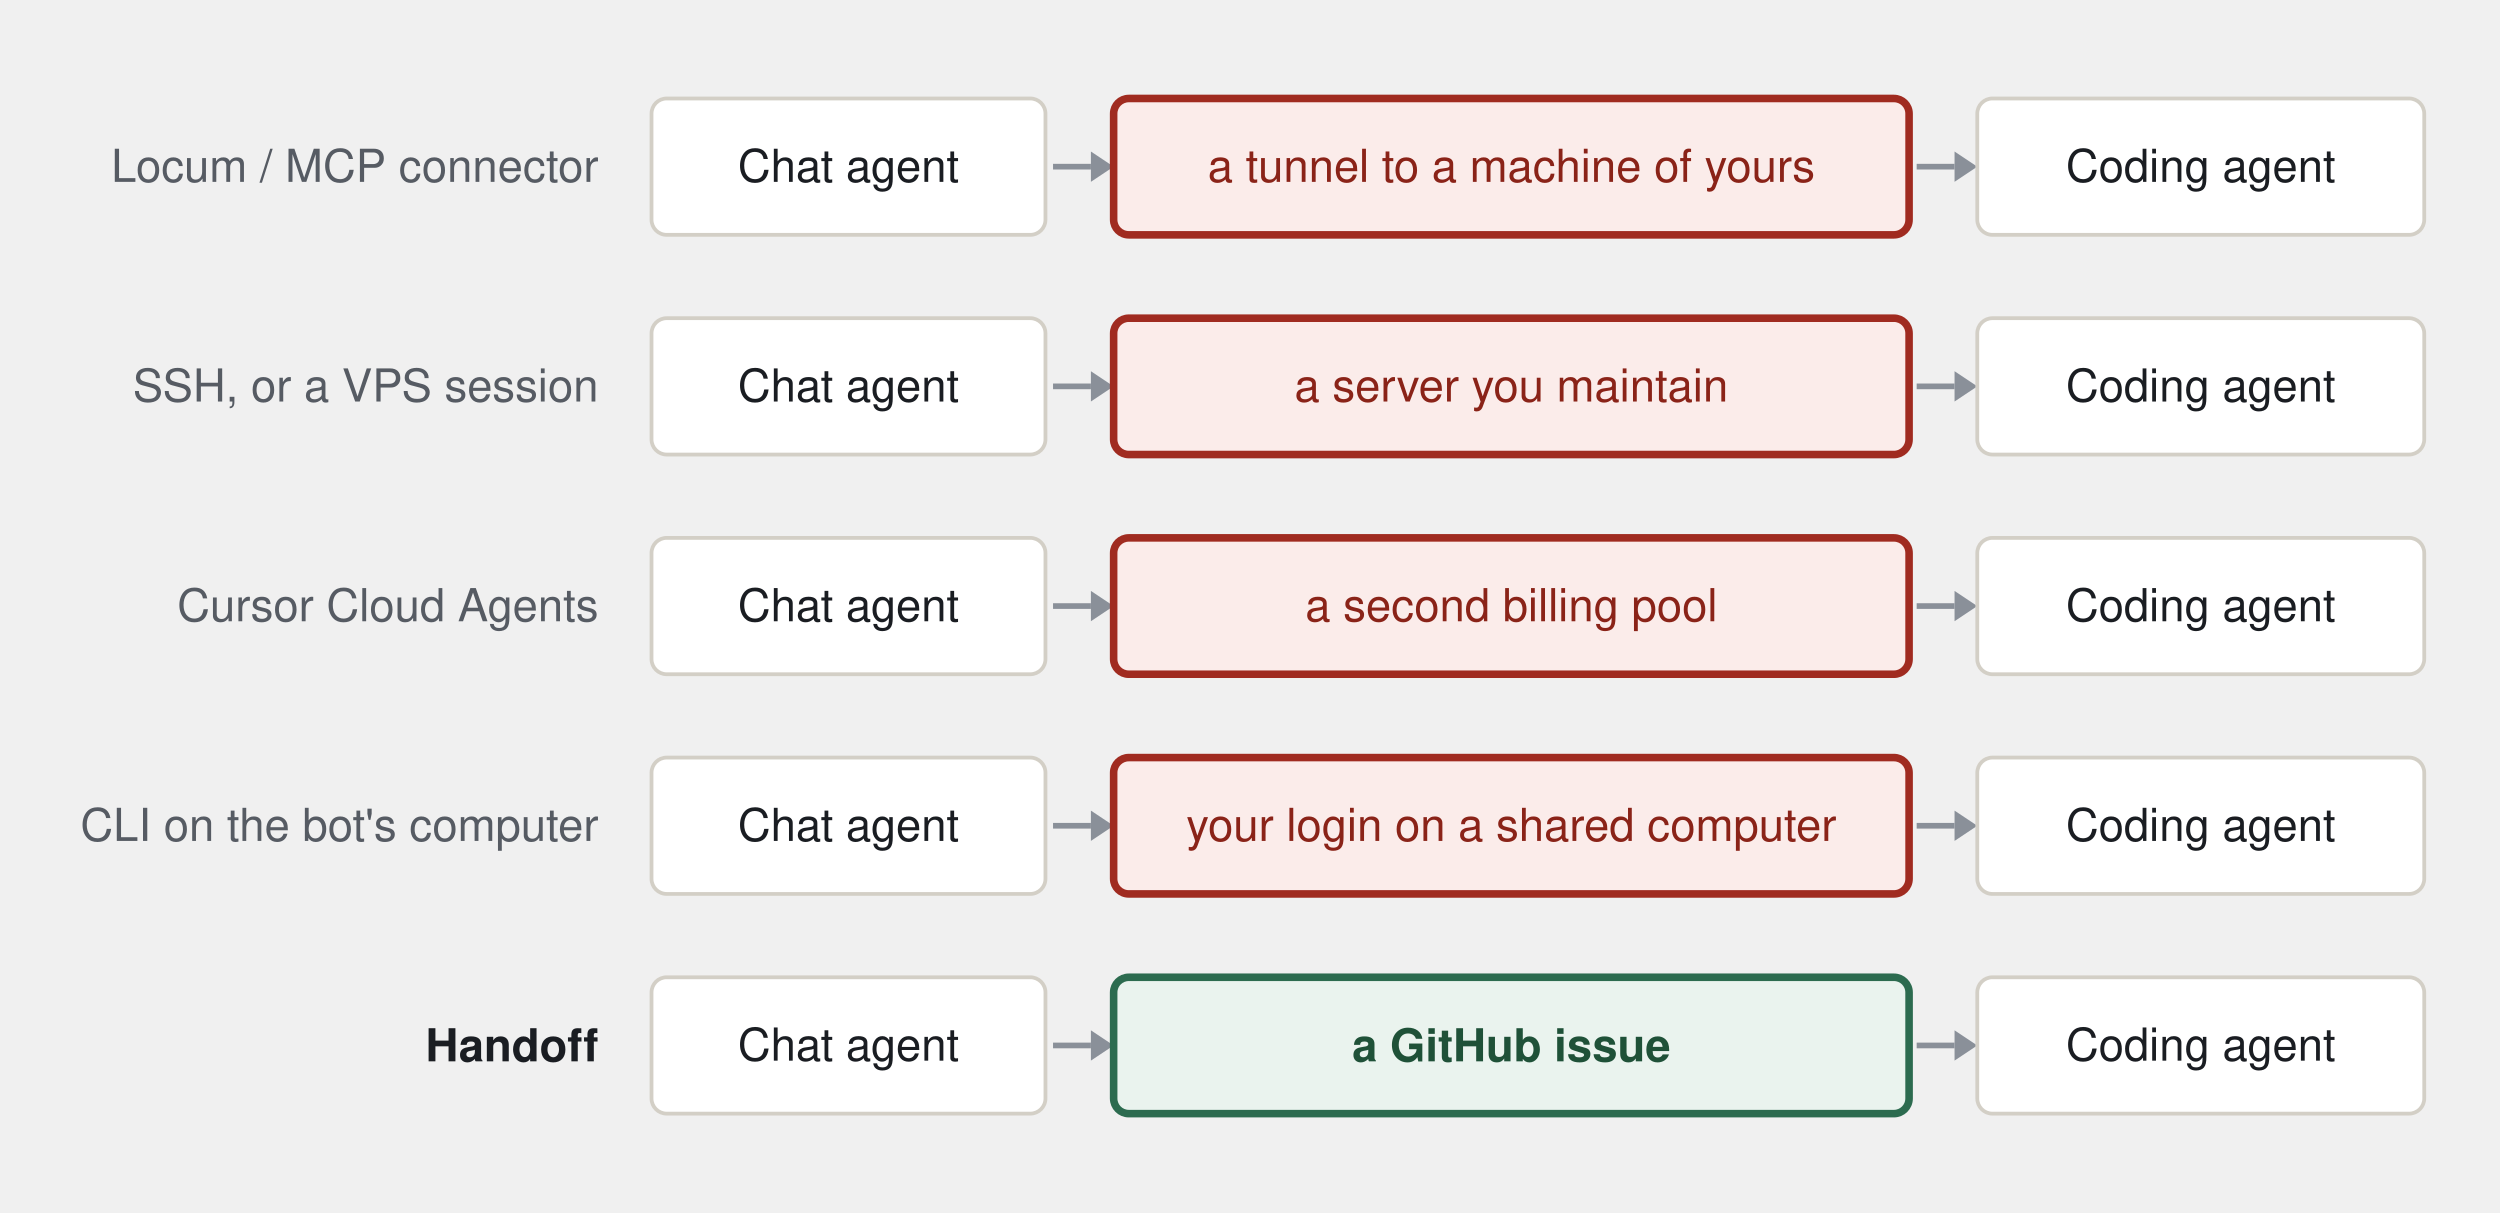
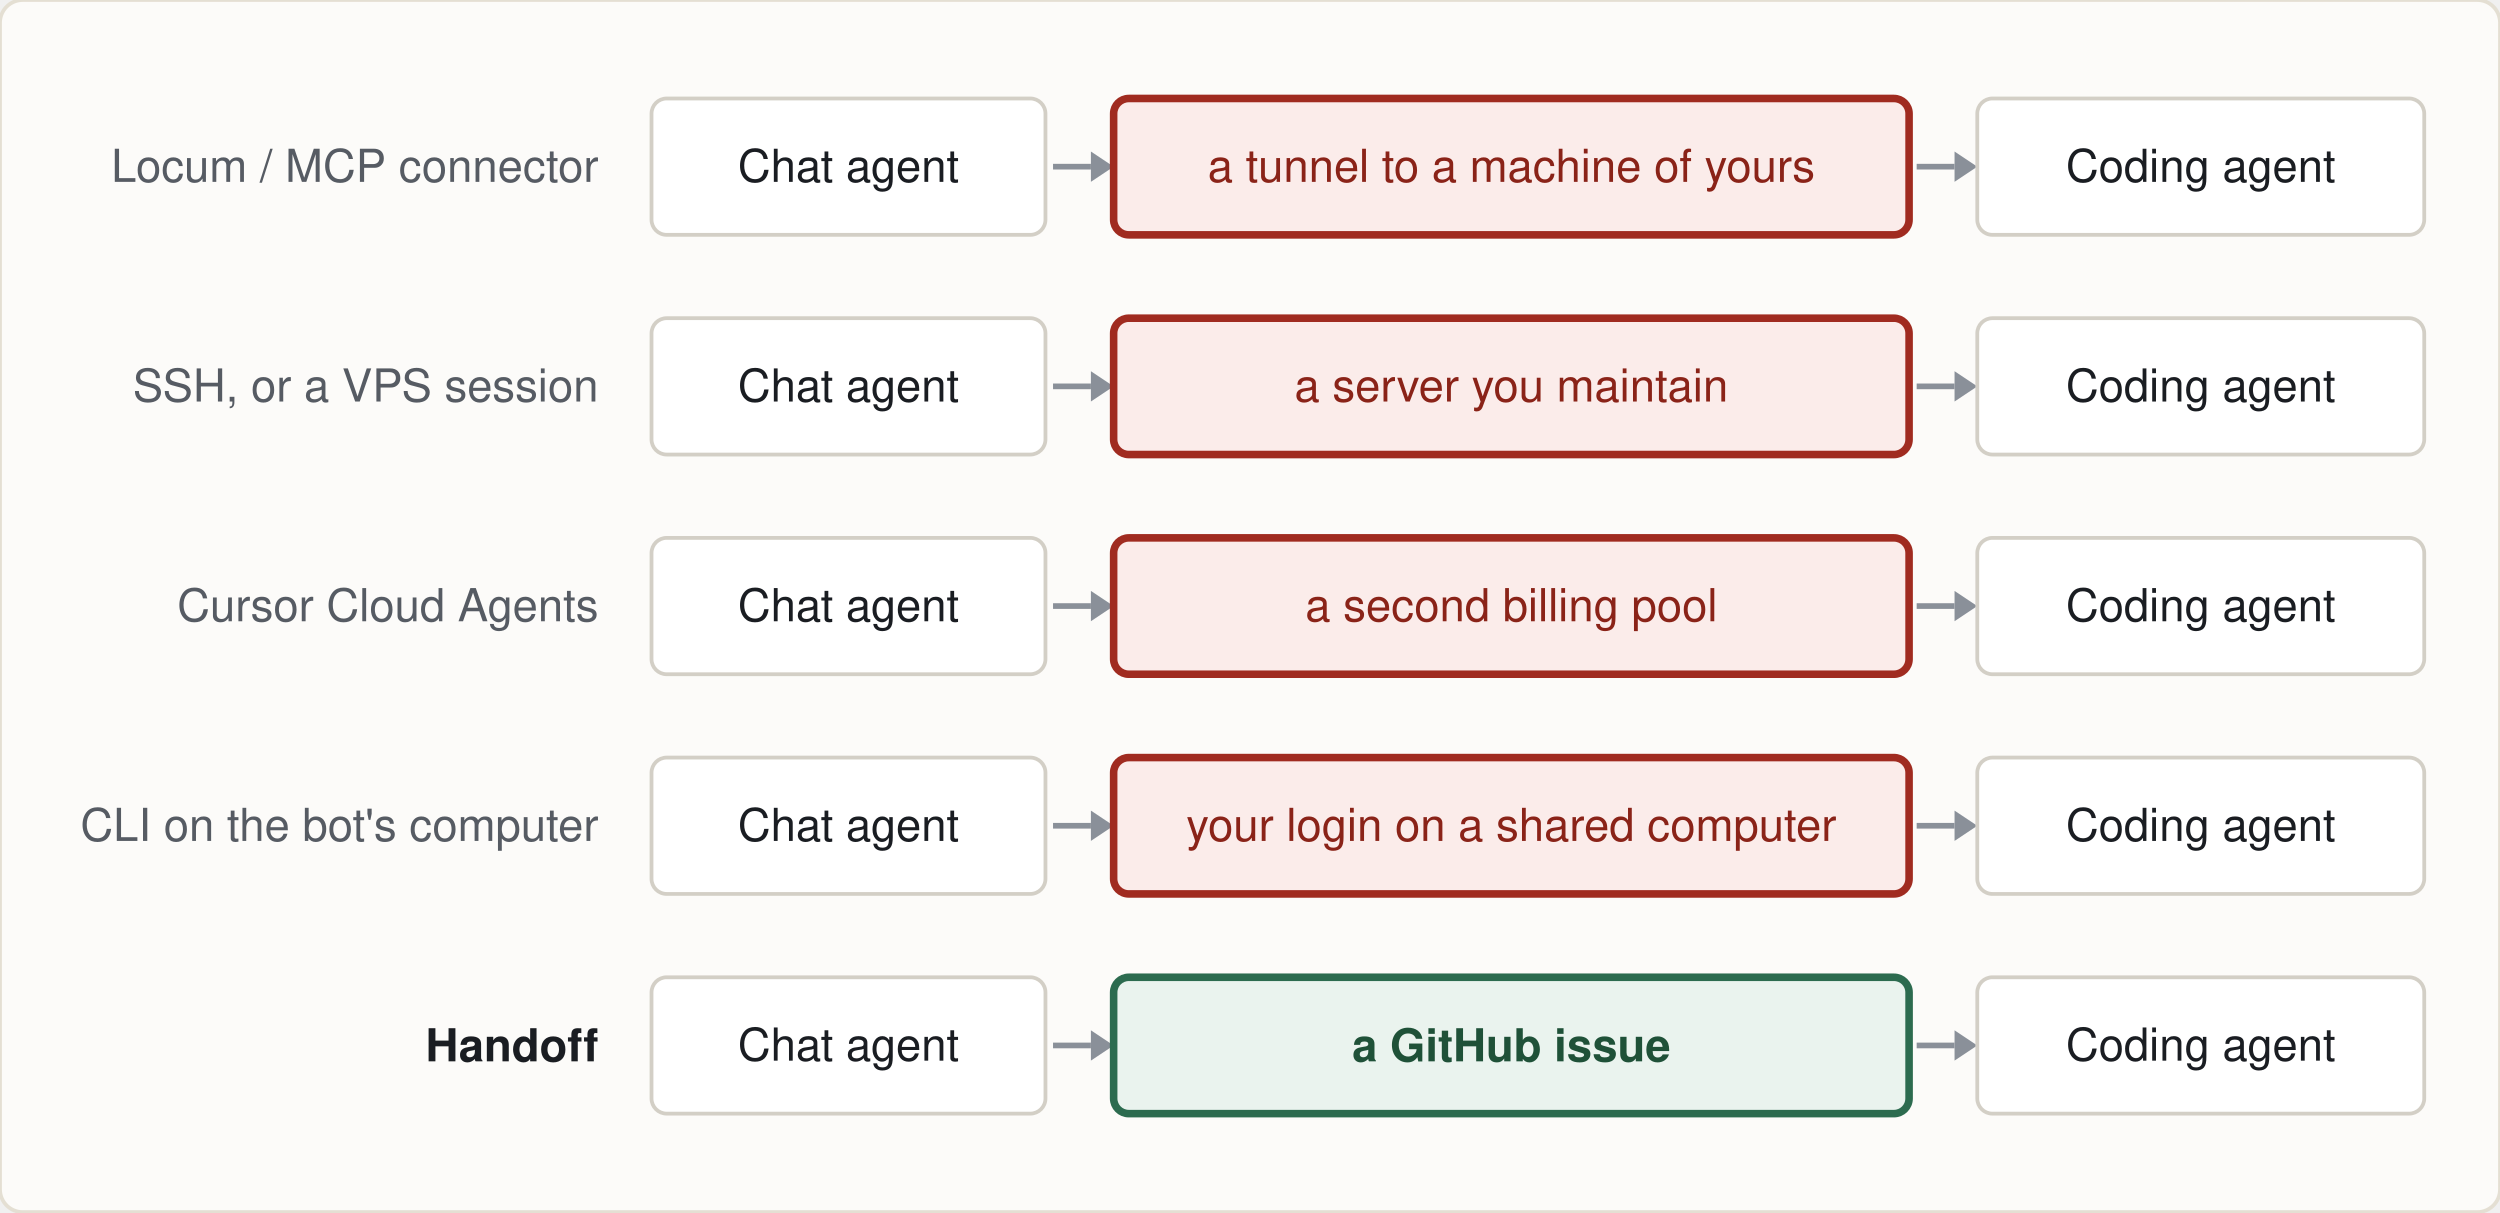
<svg xmlns="http://www.w3.org/2000/svg" viewBox="0 0 660 320" width="660" height="320" role="img" aria-label="Four ways to delegate coding from a chat agent. Locum needs a tunnel to a machine of yours. Installing the CLI on the bot computer puts your login on a shared machine. SSH or a VPS session needs a server you maintain. Cursor Cloud Agents needs a second billing pool. Handoff needs only a GitHub issue.">
+   <rect x="0" y="0" width="660" height="320" rx="6" fill="#FCFBF9" stroke="#E4DFD3" />
  <g font-family="-apple-system, BlinkMacSystemFont, 'Segoe UI', Helvetica, Arial, sans-serif" font-size="12">
    <text x="158" y="44" text-anchor="end" fill="#565B63" dominant-baseline="middle">Locum / MCP connector</text>
    <rect x="172" y="26" width="104" height="36" rx="4" fill="#FFFFFF" stroke="#D3CFC6" />
    <text x="224" y="44" text-anchor="middle" fill="#1A1D22" dominant-baseline="middle">Chat agent</text>
    <path d="M 278 44 L 288 44" stroke="#8A9099" stroke-width="1.5" />
    <path d="M 288 40 L 294 44 L 288 48 Z" fill="#8A9099" />
    <rect x="294" y="26" width="210" height="36" rx="4" fill="#FBECEA" stroke="#A02B20" stroke-width="2" />
    <text x="399" y="44" text-anchor="middle" fill="#8A2318" dominant-baseline="middle">a tunnel to a machine of yours</text>
    <path d="M 506 44 L 516 44" stroke="#8A9099" stroke-width="1.5" />
    <path d="M 516 40 L 522 44 L 516 48 Z" fill="#8A9099" />
    <rect x="522" y="26" width="118" height="36" rx="4" fill="#FFFFFF" stroke="#D3CFC6" />
    <text x="581" y="44" text-anchor="middle" fill="#1A1D22" dominant-baseline="middle">Coding agent</text>
    <text x="158" y="102" text-anchor="end" fill="#565B63" dominant-baseline="middle">SSH, or a VPS session</text>
    <rect x="172" y="84" width="104" height="36" rx="4" fill="#FFFFFF" stroke="#D3CFC6" />
    <text x="224" y="102" text-anchor="middle" fill="#1A1D22" dominant-baseline="middle">Chat agent</text>
    <path d="M 278 102 L 288 102" stroke="#8A9099" stroke-width="1.5" />
    <path d="M 288 98 L 294 102 L 288 106 Z" fill="#8A9099" />
    <rect x="294" y="84" width="210" height="36" rx="4" fill="#FBECEA" stroke="#A02B20" stroke-width="2" />
    <text x="399" y="102" text-anchor="middle" fill="#8A2318" dominant-baseline="middle">a server you maintain</text>
    <path d="M 506 102 L 516 102" stroke="#8A9099" stroke-width="1.5" />
    <path d="M 516 98 L 522 102 L 516 106 Z" fill="#8A9099" />
    <rect x="522" y="84" width="118" height="36" rx="4" fill="#FFFFFF" stroke="#D3CFC6" />
    <text x="581" y="102" text-anchor="middle" fill="#1A1D22" dominant-baseline="middle">Coding agent</text>
    <text x="158" y="160" text-anchor="end" fill="#565B63" dominant-baseline="middle">Cursor Cloud Agents</text>
    <rect x="172" y="142" width="104" height="36" rx="4" fill="#FFFFFF" stroke="#D3CFC6" />
    <text x="224" y="160" text-anchor="middle" fill="#1A1D22" dominant-baseline="middle">Chat agent</text>
    <path d="M 278 160 L 288 160" stroke="#8A9099" stroke-width="1.5" />
    <path d="M 288 156 L 294 160 L 288 164 Z" fill="#8A9099" />
    <rect x="294" y="142" width="210" height="36" rx="4" fill="#FBECEA" stroke="#A02B20" stroke-width="2" />
    <text x="399" y="160" text-anchor="middle" fill="#8A2318" dominant-baseline="middle">a second billing pool</text>
    <path d="M 506 160 L 516 160" stroke="#8A9099" stroke-width="1.5" />
    <path d="M 516 156 L 522 160 L 516 164 Z" fill="#8A9099" />
    <rect x="522" y="142" width="118" height="36" rx="4" fill="#FFFFFF" stroke="#D3CFC6" />
    <text x="581" y="160" text-anchor="middle" fill="#1A1D22" dominant-baseline="middle">Coding agent</text>
    <text x="158" y="218" text-anchor="end" fill="#565B63" dominant-baseline="middle">CLI on the bot's computer</text>
    <rect x="172" y="200" width="104" height="36" rx="4" fill="#FFFFFF" stroke="#D3CFC6" />
    <text x="224" y="218" text-anchor="middle" fill="#1A1D22" dominant-baseline="middle">Chat agent</text>
    <path d="M 278 218 L 288 218" stroke="#8A9099" stroke-width="1.5" />
    <path d="M 288 214 L 294 218 L 288 222 Z" fill="#8A9099" />
    <rect x="294" y="200" width="210" height="36" rx="4" fill="#FBECEA" stroke="#A02B20" stroke-width="2" />
    <text x="399" y="218" text-anchor="middle" fill="#8A2318" dominant-baseline="middle">your login on a shared computer</text>
    <path d="M 506 218 L 516 218" stroke="#8A9099" stroke-width="1.5" />
    <path d="M 516 214 L 522 218 L 516 222 Z" fill="#8A9099" />
    <rect x="522" y="200" width="118" height="36" rx="4" fill="#FFFFFF" stroke="#D3CFC6" />
    <text x="581" y="218" text-anchor="middle" fill="#1A1D22" dominant-baseline="middle">Coding agent</text>
    <text x="158" y="276" text-anchor="end" fill="#1A1D22" font-weight="700" dominant-baseline="middle">Handoff</text>
    <rect x="172" y="258" width="104" height="36" rx="4" fill="#FFFFFF" stroke="#D3CFC6" />
    <text x="224" y="276" text-anchor="middle" fill="#1A1D22" dominant-baseline="middle">Chat agent</text>
    <path d="M 278 276 L 288 276" stroke="#8A9099" stroke-width="1.5" />
    <path d="M 288 272 L 294 276 L 288 280 Z" fill="#8A9099" />
    <rect x="294" y="258" width="210" height="36" rx="4" fill="#EAF3EE" stroke="#2C6B4F" stroke-width="2" />
    <text x="399" y="276" text-anchor="middle" fill="#1F5138" font-weight="600" dominant-baseline="middle">a GitHub issue</text>
    <path d="M 506 276 L 516 276" stroke="#8A9099" stroke-width="1.5" />
    <path d="M 516 272 L 522 276 L 516 280 Z" fill="#8A9099" />
    <rect x="522" y="258" width="118" height="36" rx="4" fill="#FFFFFF" stroke="#D3CFC6" />
    <text x="581" y="276" text-anchor="middle" fill="#1A1D22" dominant-baseline="middle">Coding agent</text>
  </g>
</svg>
